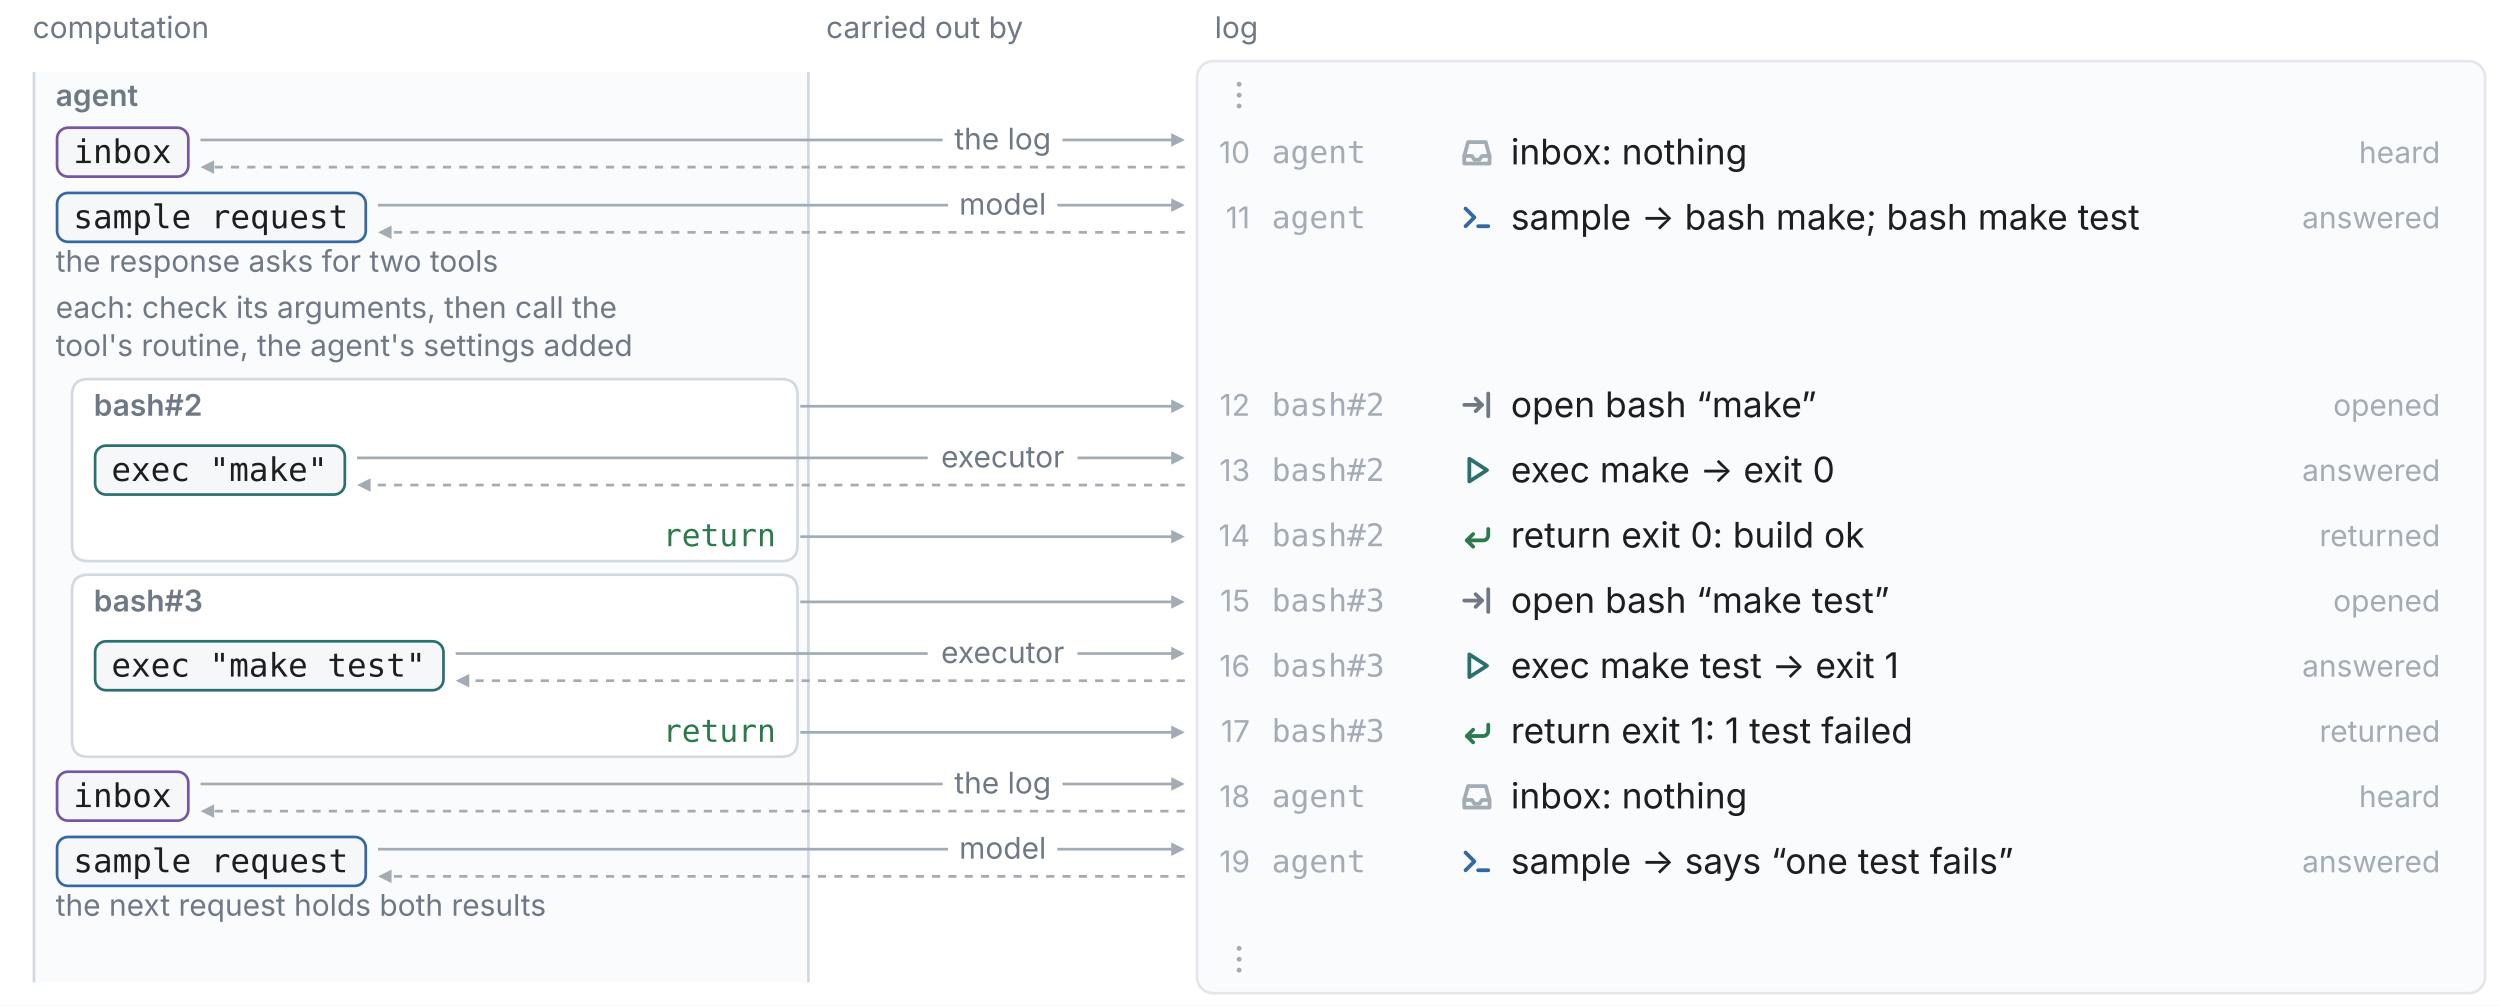
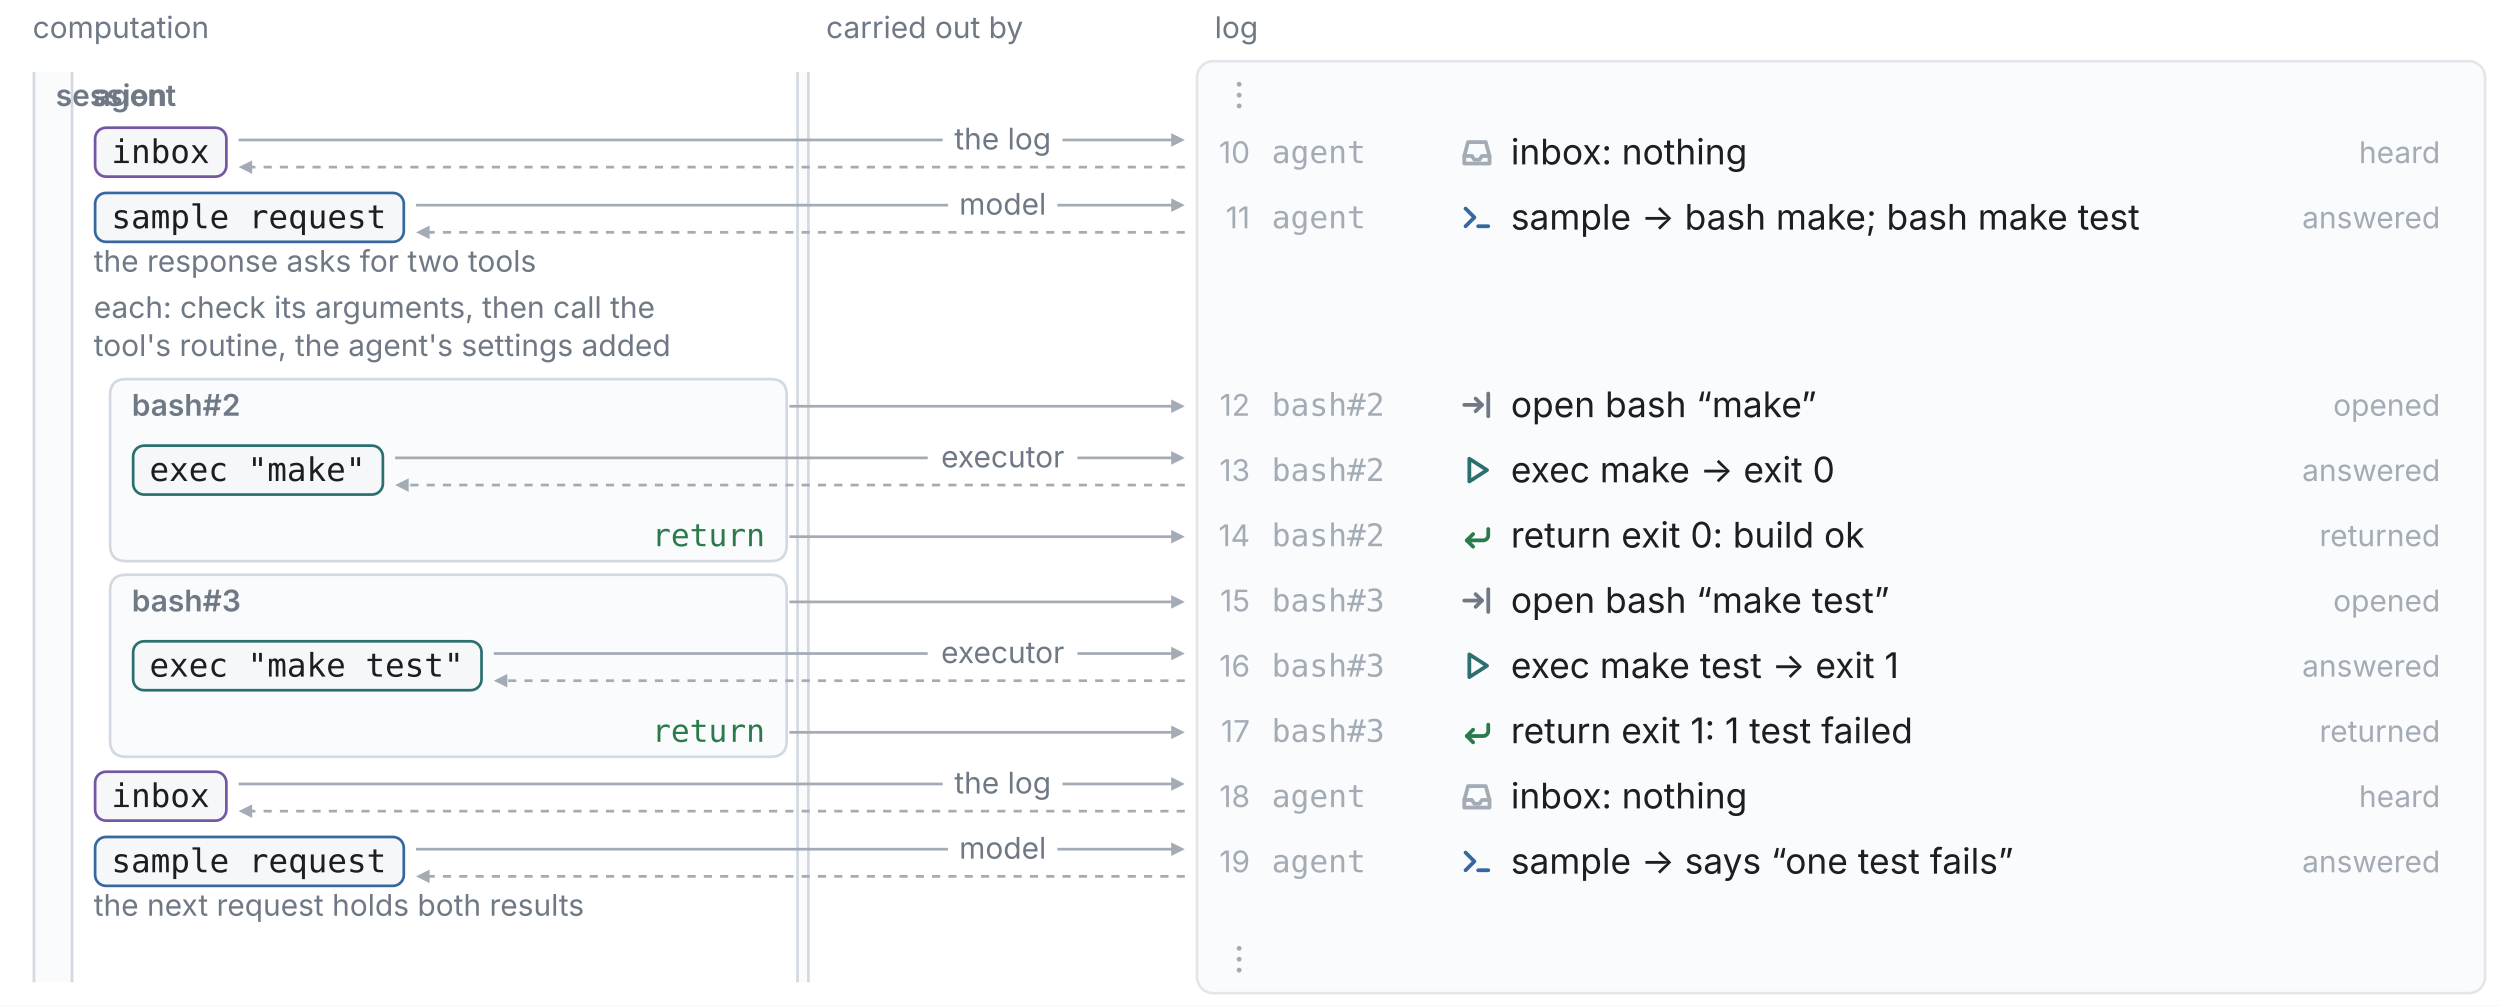
<svg xmlns="http://www.w3.org/2000/svg" viewBox="0 0 920 370" width="920" height="370">
  <style>text{font-family:-apple-system, BlinkMacSystemFont, 'Segoe UI', system-ui, sans-serif;font-size:13px;fill:#1c1e21}.m{font-family:ui-monospace, SFMono-Regular, Menlo, Consolas, monospace}.s{font-size:11px;fill:#6f7985}.f{font-size:11px;fill:#a3abb5}.b{font-weight:600}.n{font-variant-numeric:tabular-nums}.fr{font-family:ui-monospace, SFMono-Regular, Menlo, Consolas, monospace;font-size:11.5px;fill:#a3abb5}.ch{font-family:ui-monospace, SFMono-Regular, Menlo, Consolas, monospace;font-size:12px}.e{font-family:ui-monospace, SFMono-Regular, Menlo, Consolas, monospace;font-size:11.5px}.a{stroke:#a3abb5;fill:none}.d{stroke-dasharray:3 3}.bx{stroke:#d3d9e0;fill:none}</style>
  <rect width="920" height="370" fill="#fff" />
  <text x="12" y="14" class="s">computation</text>
  <text x="304" y="14" class="s">carried out by</text>
  <text x="447" y="14" class="s">log</text>
  <rect x="440.5" y="22.5" width="474" height="343" rx="6" fill="#fafbfc" stroke="#e3e6ea" />
  <path fill="#fafbfc" d="M12.5,361.5V26.5H297.5V361.5H12.5Z" />
  <path class="bx" d="M12.5,361.5V26.5M297.5,26.5V361.5" />
-   <path fill="#fff" d="M26.5,200.5V145.5Q26.5,139.5 32.5,139.5H287.5Q293.5,139.5 293.5,145.5V200.5Q293.5,206.5 287.5,206.5H32.5Q26.5,206.5 26.5,200.5Z" />
-   <path class="bx" d="M26.5,200.5V145.5Q26.5,139.5 32.5,139.5H287.5Q293.5,139.5 293.5,145.5V200.5Q293.5,206.5 287.5,206.5H32.5Q26.5,206.5 26.5,200.5" />
-   <path fill="#fff" d="M26.5,272.5V217.5Q26.5,211.5 32.5,211.5H287.5Q293.5,211.5 293.5,217.5V272.5Q293.5,278.5 287.5,278.5H32.5Q26.5,278.5 26.5,272.5Z" />
-   <path class="bx" d="M26.5,272.5V217.5Q26.5,211.5 32.5,211.5H287.5Q293.5,211.5 293.5,217.5V272.5Q293.5,278.5 287.5,278.5H32.5Q26.5,278.5 26.5,272.5" />
-   <text x="20.5" y="39" class="s b">agent</text>
+   <path fill="#fff" d="M26.5,361.5V26.5H293.5V361.5H26.5Z" />
+   <path class="bx" d="M26.5,361.5V26.5M293.5,26.5V361.5" />
+   <path fill="#fafbfc" d="M40.5,200.5V145.5Q40.5,139.5 46.5,139.5H283.5Q289.5,139.5 289.5,145.5V200.5Q289.5,206.5 283.5,206.5H46.5Q40.5,206.5 40.5,200.5Z" />
+   <path class="bx" d="M40.5,200.5V145.5Q40.5,139.5 46.5,139.5H283.5Q289.5,139.5 289.5,145.5V200.5Q289.5,206.5 283.5,206.5H46.5Q40.5,206.5 40.5,200.5" />
+   <path fill="#fafbfc" d="M40.5,272.5V217.5Q40.5,211.5 46.5,211.5H283.5Q289.5,211.5 289.5,217.5V272.5Q289.5,278.5 283.5,278.5H46.5Q40.5,278.5 40.5,272.5Z" />
+   <path class="bx" d="M40.5,272.5V217.5Q40.5,211.5 46.5,211.5H283.5Q289.5,211.5 289.5,217.5V272.5Q289.5,278.5 283.5,278.5H46.5Q40.5,278.5 40.5,272.5" />
+   <text x="20.5" y="39" class="s b">session</text>
+   <text x="34.5" y="39" class="s b">agent</text>
  <circle cx="456" cy="31" r="0.9" fill="#a3abb5" />
  <circle cx="456" cy="35" r="0.9" fill="#a3abb5" />
  <circle cx="456" cy="39" r="0.9" fill="#a3abb5" />
  <text x="460" y="60" class="f n" text-anchor="end">10</text>
  <text x="468" y="60" class="fr">agent</text>
  <g transform="translate(537,49.5) scale(0.9286)" stroke="#a3abb5" fill="#a3abb5" stroke-width="1.5" stroke-linecap="round" stroke-linejoin="round">
    <path d="M2 8.5h3l1 1.5h2l1-1.5h3" fill="none" />
    <path d="M2 8.5L3.5 3h7L12 8.5v3H2z" fill="none" />
  </g>
  <text x="556" y="60.5">inbox: nothing</text>
  <text x="898" y="60" class="f" text-anchor="end">heard</text>
-   <rect x="21.0" y="47.0" width="48.3" height="18" rx="4" fill="#f6f7f9" stroke="#7556a3" />
-   <text x="27" y="60" class="ch">inbox</text>
-   <path class="a" d="M73.8,51.5H432" />
+   <rect x="35.0" y="47.0" width="48.3" height="18" rx="4" fill="#f6f7f9" stroke="#7556a3" />
+   <text x="41" y="60" class="ch">inbox</text>
+   <path class="a" d="M87.8,51.5H432" />
  <path fill="#a3abb5" d="M436,51.5l-5,-2.5v5z" />
  <rect x="346.9" y="45.0" width="44.1" height="13" fill="#fff" />
  <text x="369" y="55" class="s" text-anchor="middle">the log</text>
-   <path class="a d" d="M436,61.5H77.8" />
-   <path fill="#a3abb5" d="M73.8,61.5l5,-2.5v5z" />
+   <path class="a d" d="M436,61.5H91.8" />
+   <path fill="#a3abb5" d="M87.8,61.5l5,-2.5v5z" />
  <text x="460" y="84" class="f n" text-anchor="end">11</text>
  <text x="468" y="84" class="fr">agent</text>
  <g transform="translate(537,73.5) scale(0.9286)" stroke="#3567a0" fill="#3567a0" stroke-width="1.5" stroke-linecap="round" stroke-linejoin="round">
    <path d="M2.5 3.5L6 7l-3.5 3.5" fill="none" />
    <path d="M7.5 10.5h4" fill="none" />
  </g>
  <text x="556" y="84.5">sample → bash make; bash make test</text>
  <text x="898" y="84" class="f" text-anchor="end">answered</text>
-   <rect x="21.0" y="71.0" width="113.6" height="18" rx="4" fill="#f6f7f9" stroke="#3567a0" />
-   <text x="27" y="84" class="ch">sample request</text>
-   <path class="a" d="M139.1,75.5H432" />
+   <rect x="35.0" y="71.0" width="113.6" height="18" rx="4" fill="#f6f7f9" stroke="#3567a0" />
+   <text x="41" y="84" class="ch">sample request</text>
+   <path class="a" d="M153.1,75.5H432" />
  <path fill="#a3abb5" d="M436,75.5l-5,-2.5v5z" />
  <rect x="348.9" y="69.0" width="40.2" height="13" fill="#fff" />
  <text x="369" y="79" class="s" text-anchor="middle">model</text>
-   <path class="a d" d="M436,85.5H143.1" />
-   <path fill="#a3abb5" d="M139.1,85.5l5,-2.5v5z" />
-   <text x="20.5" y="100" class="s">the response asks for two tools</text>
-   <text x="20.5" y="117" class="s">each: check its arguments, then call the</text>
-   <text x="20.5" y="131" class="s">tool's routine, the agent's settings added</text>
+   <path class="a d" d="M436,85.5H157.1" />
+   <path fill="#a3abb5" d="M153.1,85.5l5,-2.5v5z" />
+   <text x="34.5" y="100" class="s">the response asks for two tools</text>
+   <text x="34.5" y="117" class="s">each: check its arguments, then call the</text>
+   <text x="34.5" y="131" class="s">tool's routine, the agent's settings added</text>
  <text x="460" y="153" class="f n" text-anchor="end">12</text>
  <text x="468" y="153" class="fr">bash#2</text>
  <g transform="translate(537,142.5) scale(0.9286)" stroke="#6f7985" fill="#6f7985" stroke-width="1.5" stroke-linecap="round" stroke-linejoin="round">
    <path d="M2 7h7" fill="none" />
    <path d="M6.5 4.5L9 7l-2.5 2.5" fill="none" />
    <path d="M11.5 2.5v9" fill="none" />
  </g>
  <text x="556" y="153.5">open bash “make”</text>
  <text x="898" y="153" class="f" text-anchor="end">opened</text>
-   <text x="34.5" y="153" class="s b">bash#2</text>
-   <path class="a" d="M294.5,149.5H432" />
+   <text x="48.5" y="153" class="s b">bash#2</text>
+   <path class="a" d="M290.5,149.5H432" />
  <path fill="#a3abb5" d="M436,149.5l-5,-2.5v5z" />
  <text x="460" y="177" class="f n" text-anchor="end">13</text>
  <text x="468" y="177" class="fr">bash#2</text>
  <g transform="translate(537,166.5) scale(0.9286)" stroke="#2b6f6f" fill="#2b6f6f" stroke-width="1.5" stroke-linecap="round" stroke-linejoin="round">
    <path d="M4 2.5l7 4.5-7 4.5z" fill="none" />
  </g>
  <text x="556" y="177.5">exec make → exit 0</text>
  <text x="898" y="177" class="f" text-anchor="end">answered</text>
-   <rect x="35.0" y="164.0" width="91.9" height="18" rx="4" fill="#f6f7f9" stroke="#2b6f6f" />
-   <text x="41" y="177" class="ch">exec "make"</text>
-   <path class="a" d="M131.4,168.5H432" />
+   <rect x="49.0" y="164.0" width="91.9" height="18" rx="4" fill="#f6f7f9" stroke="#2b6f6f" />
+   <text x="55" y="177" class="ch">exec "make"</text>
+   <path class="a" d="M145.4,168.5H432" />
  <path fill="#a3abb5" d="M436,168.5l-5,-2.5v5z" />
  <rect x="341.4" y="162.0" width="55.1" height="13" fill="#fff" />
  <text x="369" y="172" class="s" text-anchor="middle">executor</text>
-   <path class="a d" d="M436,178.5H135.4" />
-   <path fill="#a3abb5" d="M131.4,178.5l5,-2.5v5z" />
+   <path class="a d" d="M436,178.5H149.4" />
+   <path fill="#a3abb5" d="M145.4,178.5l5,-2.5v5z" />
  <text x="460" y="201" class="f n" text-anchor="end">14</text>
  <text x="468" y="201" class="fr">bash#2</text>
  <g transform="translate(537,190.5) scale(0.9286)" stroke="#2a7a4b" fill="#2a7a4b" stroke-width="1.5" stroke-linecap="round" stroke-linejoin="round">
    <path d="M11.5 4.5v2.5a2 2 0 0 1-2 2H3" fill="none" />
    <path d="M5.5 6.5L3 9l2.5 2.5" fill="none" />
  </g>
  <text x="556" y="201.5">return exit 0: build ok</text>
  <text x="898" y="201" class="f" text-anchor="end">returned</text>
-   <text x="285.5" y="201" class="e" style="fill:#2a7a4b" text-anchor="end">return</text>
-   <path class="a" d="M294.5,197.5H432" />
+   <text x="281.5" y="201" class="e" style="fill:#2a7a4b" text-anchor="end">return</text>
+   <path class="a" d="M290.5,197.5H432" />
  <path fill="#a3abb5" d="M436,197.5l-5,-2.5v5z" />
  <text x="460" y="225" class="f n" text-anchor="end">15</text>
  <text x="468" y="225" class="fr">bash#3</text>
  <g transform="translate(537,214.5) scale(0.9286)" stroke="#6f7985" fill="#6f7985" stroke-width="1.5" stroke-linecap="round" stroke-linejoin="round">
    <path d="M2 7h7" fill="none" />
    <path d="M6.5 4.5L9 7l-2.5 2.5" fill="none" />
    <path d="M11.5 2.5v9" fill="none" />
  </g>
  <text x="556" y="225.5">open bash “make test”</text>
  <text x="898" y="225" class="f" text-anchor="end">opened</text>
-   <text x="34.5" y="225" class="s b">bash#3</text>
-   <path class="a" d="M294.5,221.5H432" />
+   <text x="48.5" y="225" class="s b">bash#3</text>
+   <path class="a" d="M290.5,221.5H432" />
  <path fill="#a3abb5" d="M436,221.5l-5,-2.5v5z" />
  <text x="460" y="249" class="f n" text-anchor="end">16</text>
  <text x="468" y="249" class="fr">bash#3</text>
  <g transform="translate(537,238.5) scale(0.9286)" stroke="#2b6f6f" fill="#2b6f6f" stroke-width="1.5" stroke-linecap="round" stroke-linejoin="round">
    <path d="M4 2.5l7 4.5-7 4.5z" fill="none" />
  </g>
  <text x="556" y="249.5">exec make test → exit 1</text>
  <text x="898" y="249" class="f" text-anchor="end">answered</text>
-   <rect x="35.0" y="236.0" width="128.2" height="18" rx="4" fill="#f6f7f9" stroke="#2b6f6f" />
-   <text x="41" y="249" class="ch">exec "make test"</text>
-   <path class="a" d="M167.7,240.5H432" />
+   <rect x="49.0" y="236.0" width="128.2" height="18" rx="4" fill="#f6f7f9" stroke="#2b6f6f" />
+   <text x="55" y="249" class="ch">exec "make test"</text>
+   <path class="a" d="M181.7,240.5H432" />
  <path fill="#a3abb5" d="M436,240.5l-5,-2.5v5z" />
  <rect x="341.4" y="234.0" width="55.1" height="13" fill="#fff" />
  <text x="369" y="244" class="s" text-anchor="middle">executor</text>
-   <path class="a d" d="M436,250.5H171.7" />
-   <path fill="#a3abb5" d="M167.7,250.5l5,-2.5v5z" />
+   <path class="a d" d="M436,250.5H185.7" />
+   <path fill="#a3abb5" d="M181.7,250.5l5,-2.5v5z" />
  <text x="460" y="273" class="f n" text-anchor="end">17</text>
  <text x="468" y="273" class="fr">bash#3</text>
  <g transform="translate(537,262.5) scale(0.9286)" stroke="#2a7a4b" fill="#2a7a4b" stroke-width="1.5" stroke-linecap="round" stroke-linejoin="round">
    <path d="M11.5 4.5v2.5a2 2 0 0 1-2 2H3" fill="none" />
    <path d="M5.5 6.5L3 9l2.5 2.5" fill="none" />
  </g>
  <text x="556" y="273.5">return exit 1: 1 test failed</text>
  <text x="898" y="273" class="f" text-anchor="end">returned</text>
-   <text x="285.5" y="273" class="e" style="fill:#2a7a4b" text-anchor="end">return</text>
-   <path class="a" d="M294.5,269.5H432" />
+   <text x="281.5" y="273" class="e" style="fill:#2a7a4b" text-anchor="end">return</text>
+   <path class="a" d="M290.5,269.5H432" />
  <path fill="#a3abb5" d="M436,269.5l-5,-2.5v5z" />
  <text x="460" y="297" class="f n" text-anchor="end">18</text>
  <text x="468" y="297" class="fr">agent</text>
  <g transform="translate(537,286.5) scale(0.9286)" stroke="#a3abb5" fill="#a3abb5" stroke-width="1.5" stroke-linecap="round" stroke-linejoin="round">
    <path d="M2 8.5h3l1 1.5h2l1-1.5h3" fill="none" />
    <path d="M2 8.5L3.5 3h7L12 8.5v3H2z" fill="none" />
  </g>
  <text x="556" y="297.5">inbox: nothing</text>
  <text x="898" y="297" class="f" text-anchor="end">heard</text>
-   <rect x="21.0" y="284.0" width="48.3" height="18" rx="4" fill="#f6f7f9" stroke="#7556a3" />
-   <text x="27" y="297" class="ch">inbox</text>
-   <path class="a" d="M73.8,288.5H432" />
+   <rect x="35.0" y="284.0" width="48.3" height="18" rx="4" fill="#f6f7f9" stroke="#7556a3" />
+   <text x="41" y="297" class="ch">inbox</text>
+   <path class="a" d="M87.8,288.5H432" />
  <path fill="#a3abb5" d="M436,288.5l-5,-2.5v5z" />
  <rect x="346.9" y="282.0" width="44.1" height="13" fill="#fff" />
  <text x="369" y="292" class="s" text-anchor="middle">the log</text>
-   <path class="a d" d="M436,298.5H77.8" />
-   <path fill="#a3abb5" d="M73.8,298.5l5,-2.5v5z" />
+   <path class="a d" d="M436,298.5H91.8" />
+   <path fill="#a3abb5" d="M87.8,298.5l5,-2.5v5z" />
  <text x="460" y="321" class="f n" text-anchor="end">19</text>
  <text x="468" y="321" class="fr">agent</text>
  <g transform="translate(537,310.5) scale(0.9286)" stroke="#3567a0" fill="#3567a0" stroke-width="1.5" stroke-linecap="round" stroke-linejoin="round">
    <path d="M2.5 3.5L6 7l-3.5 3.5" fill="none" />
    <path d="M7.5 10.5h4" fill="none" />
  </g>
  <text x="556" y="321.5">sample → says “one test fails”</text>
  <text x="898" y="321" class="f" text-anchor="end">answered</text>
-   <rect x="21.0" y="308.0" width="113.6" height="18" rx="4" fill="#f6f7f9" stroke="#3567a0" />
-   <text x="27" y="321" class="ch">sample request</text>
-   <path class="a" d="M139.1,312.5H432" />
+   <rect x="35.0" y="308.0" width="113.6" height="18" rx="4" fill="#f6f7f9" stroke="#3567a0" />
+   <text x="41" y="321" class="ch">sample request</text>
+   <path class="a" d="M153.1,312.5H432" />
  <path fill="#a3abb5" d="M436,312.5l-5,-2.5v5z" />
  <rect x="348.9" y="306.0" width="40.2" height="13" fill="#fff" />
  <text x="369" y="316" class="s" text-anchor="middle">model</text>
-   <path class="a d" d="M436,322.5H143.1" />
-   <path fill="#a3abb5" d="M139.1,322.5l5,-2.5v5z" />
-   <text x="20.5" y="337" class="s">the next request holds both results</text>
+   <path class="a d" d="M436,322.5H157.1" />
+   <path fill="#a3abb5" d="M153.1,322.5l5,-2.5v5z" />
+   <text x="34.5" y="337" class="s">the next request holds both results</text>
  <circle cx="456" cy="349" r="0.9" fill="#a3abb5" />
  <circle cx="456" cy="353" r="0.9" fill="#a3abb5" />
  <circle cx="456" cy="357" r="0.9" fill="#a3abb5" />
</svg>
